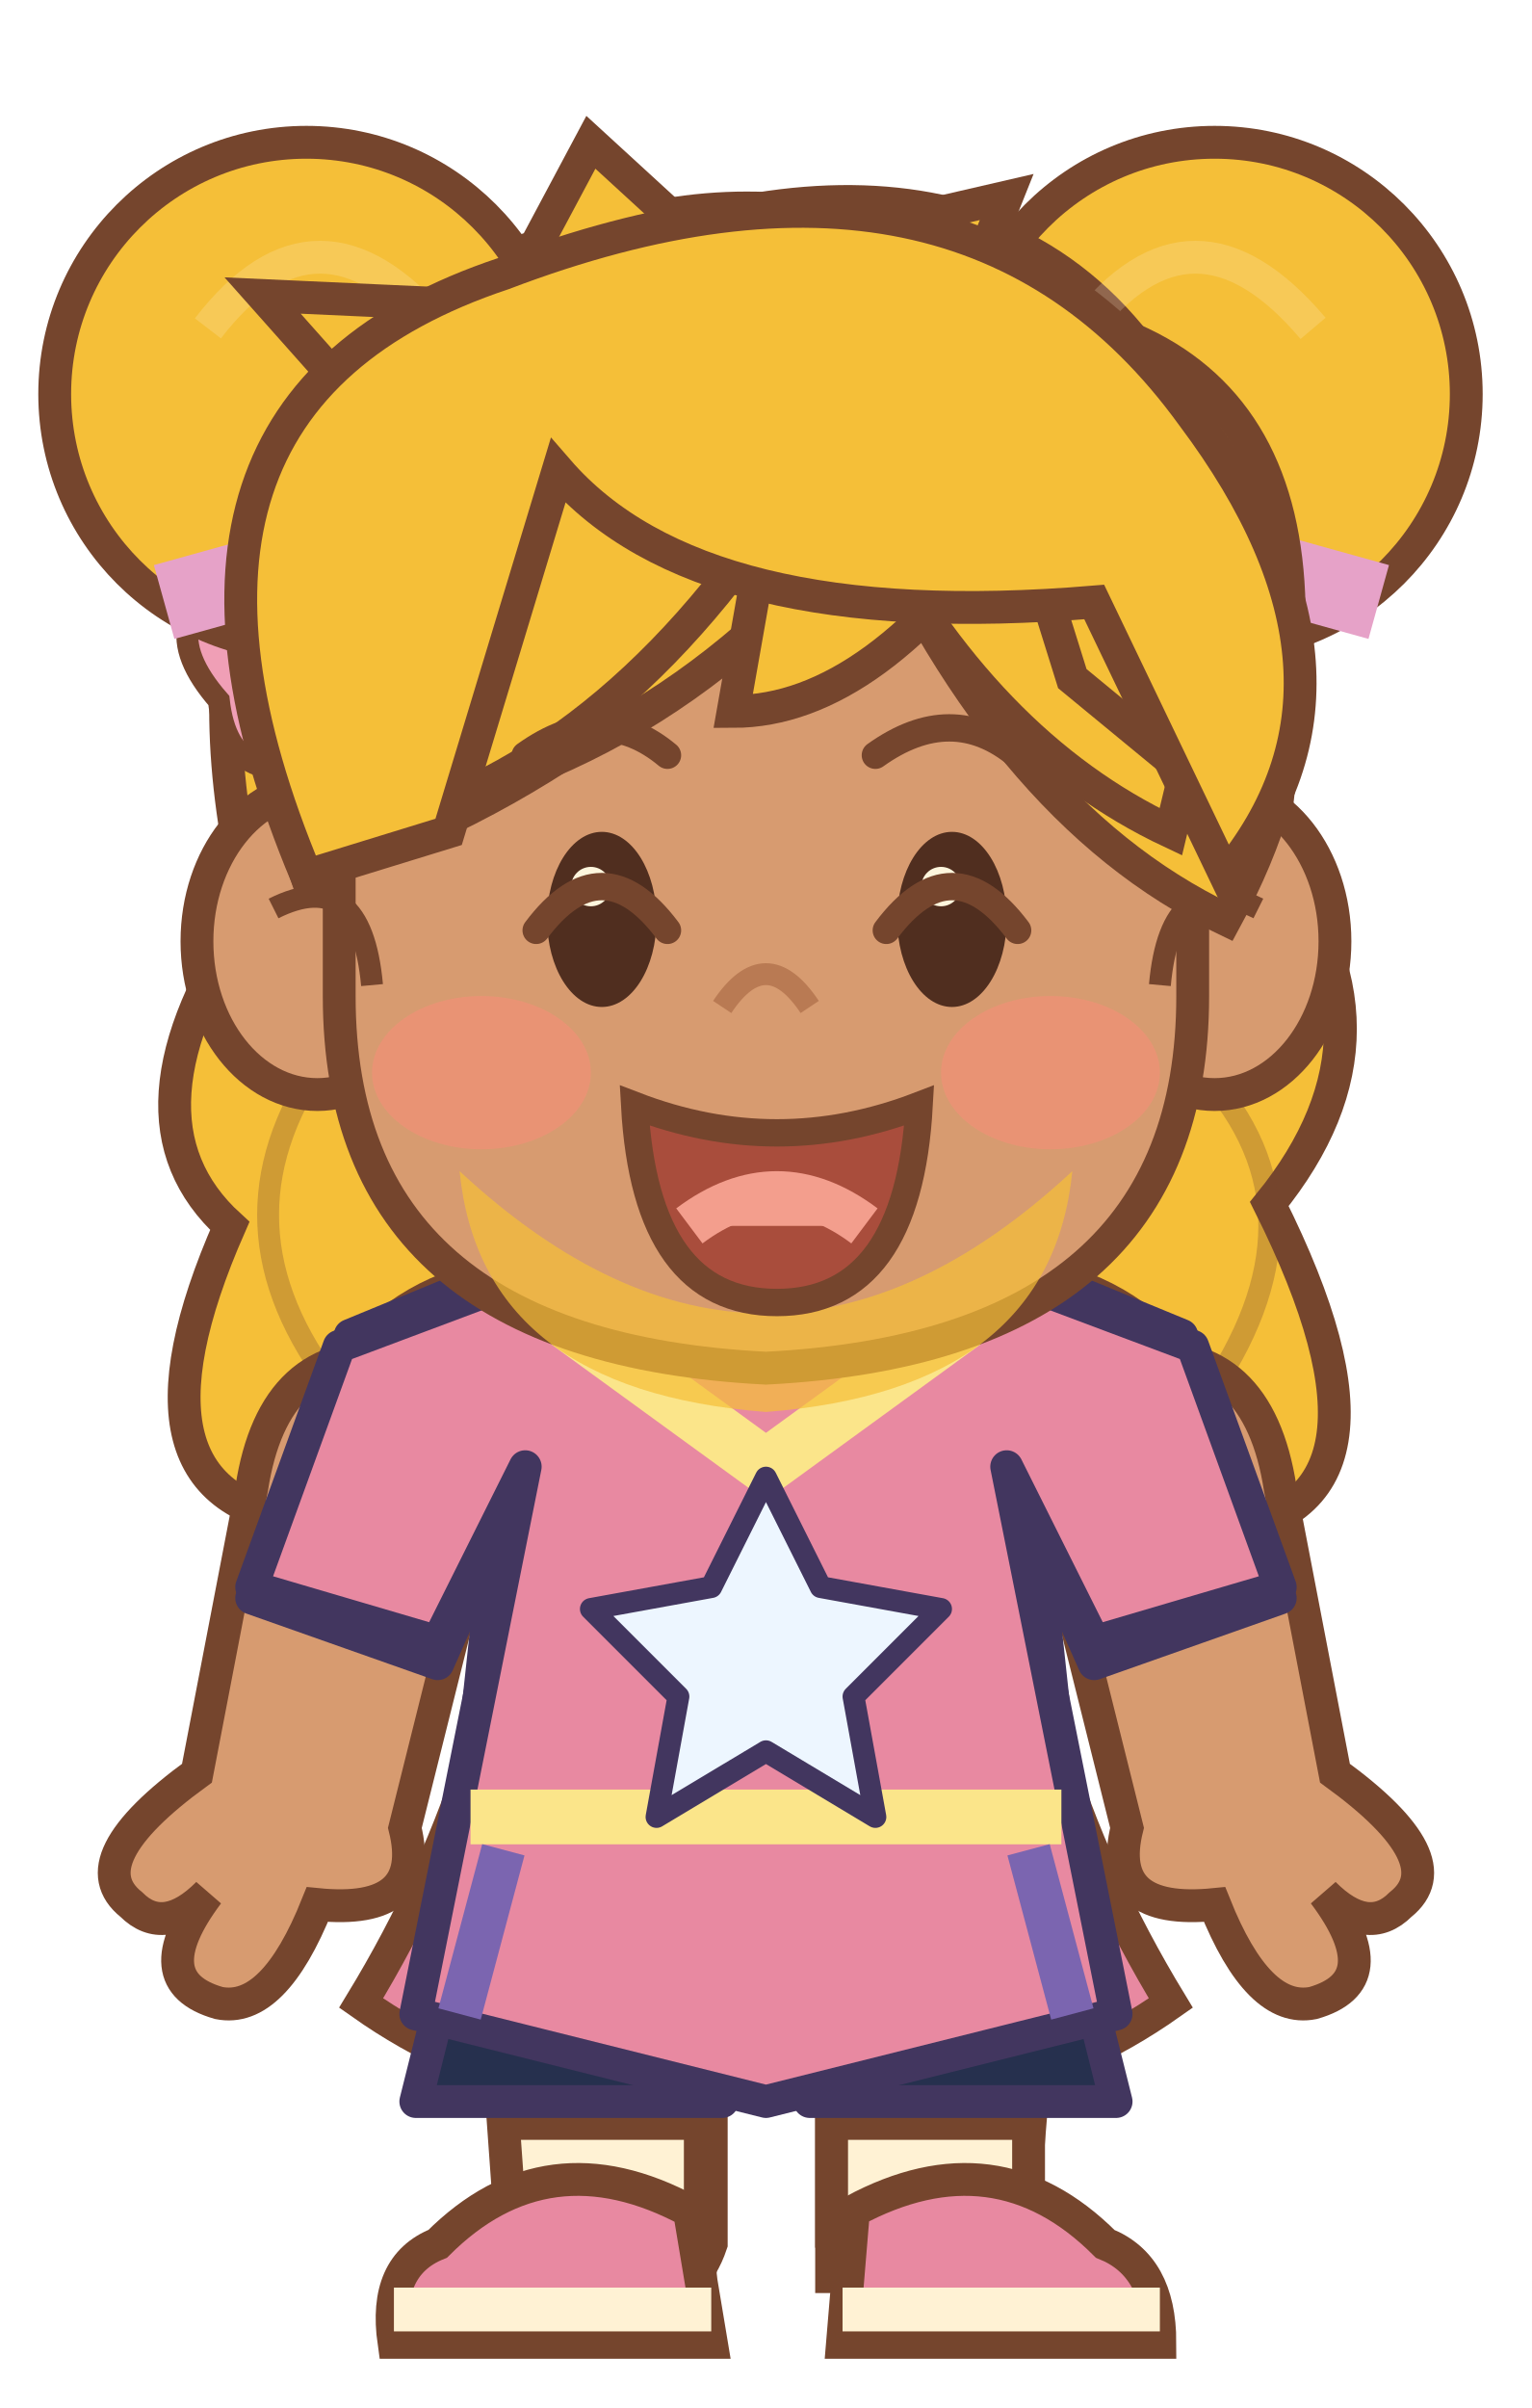
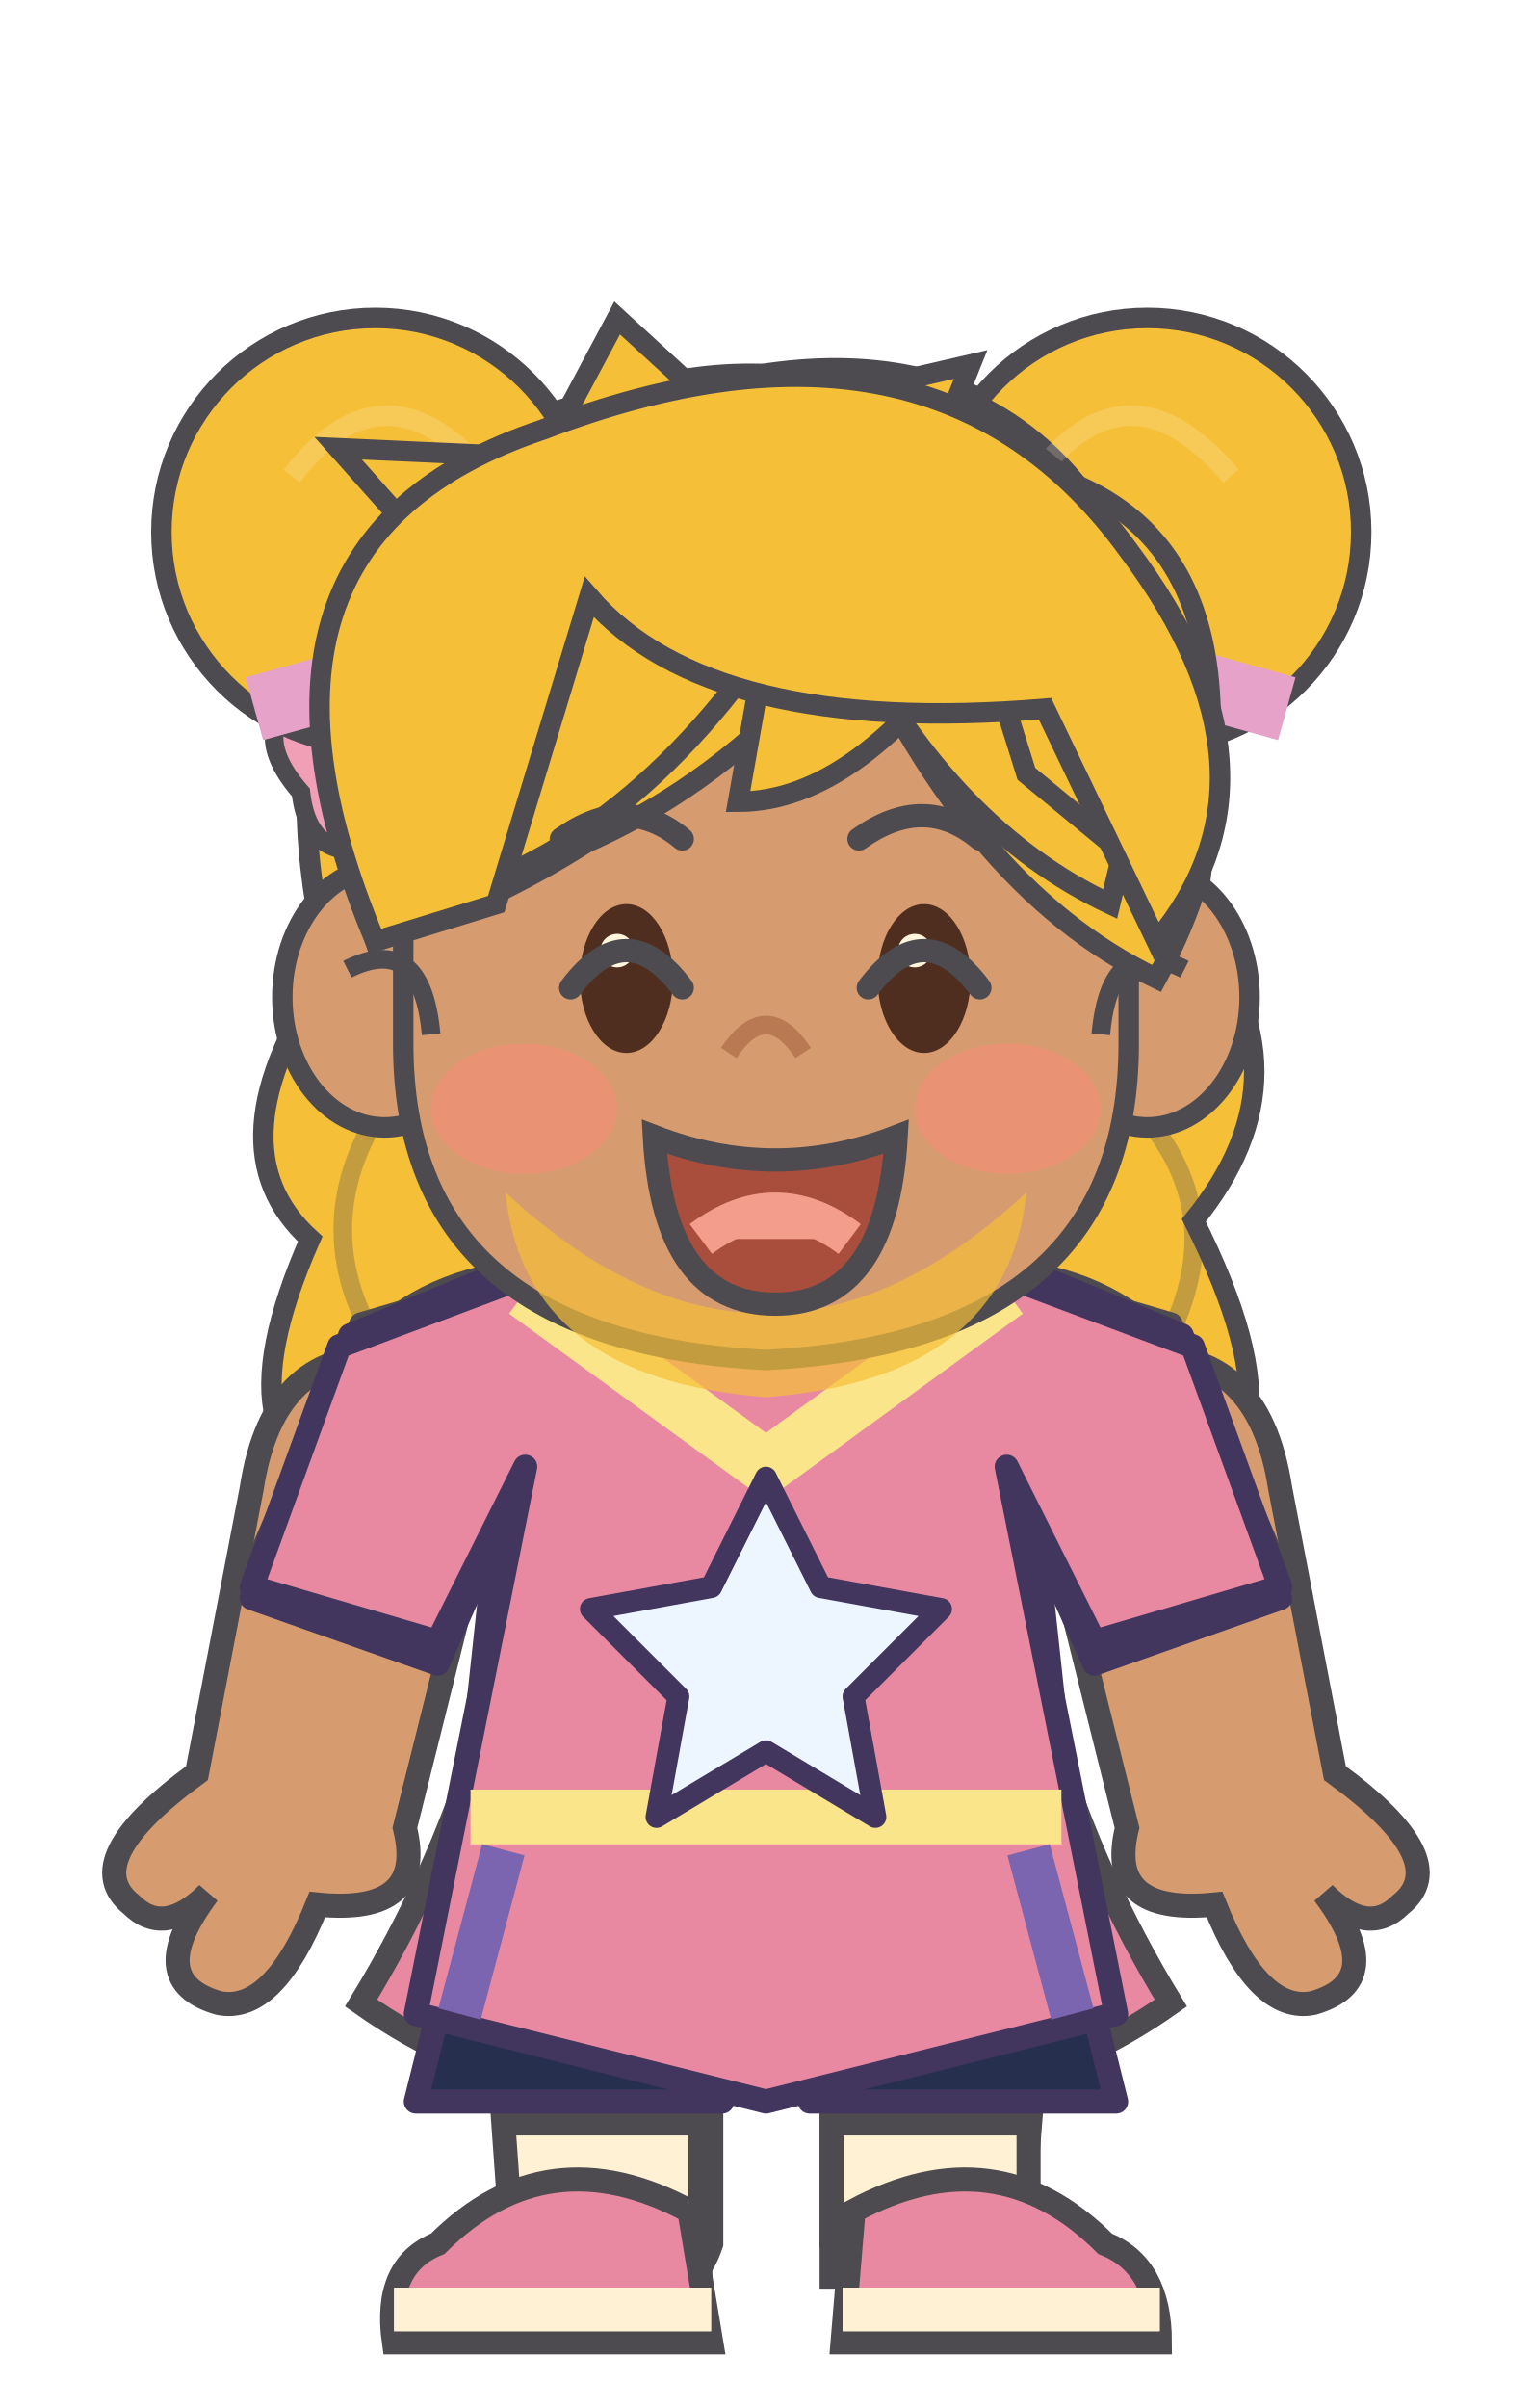
<svg xmlns="http://www.w3.org/2000/svg" width="140" height="220" viewBox="0 0 140 220">
  <defs>
    <linearGradient id="hair-shine" x2="1" y2="1">
      <stop stop-color="#fff0a0" stop-opacity=".6" />
      <stop offset="1" stop-color="#fff0a0" stop-opacity="0" />
    </linearGradient>
    <symbol id="pattern-sol" viewBox="0 0 40 40">
      <g stroke="#fff4d1" stroke-width="2.5">
        <path d="M20 2v5m0 26v5M2 20h5m26 0h5M7 7l4 4m18 18 4 4M7 33l4-4m18-18 4-4" />
        <circle cx="20" cy="20" r="9" fill="#fff4d1" />
      </g>
    </symbol>
    <symbol id="pattern-jardim" viewBox="0 0 40 40">
      <g fill="#fff4d1">
        <ellipse cx="20" cy="20" rx="8" ry="17" />
        <ellipse cx="20" cy="20" rx="17" ry="8" />
      </g>
      <circle cx="20" cy="20" r="6" fill="#f5bf38" />
    </symbol>
    <symbol id="pattern-estrela" viewBox="0 0 40 40">
      <path d="m20 2 5 12 13 2-10 9 3 13-11-7-11 7 3-13-10-9 13-2Z" fill="#fff4d1" />
    </symbol>
    <symbol id="pattern-mar" viewBox="0 0 40 40">
      <path d="M1 10q8-9 17 0t20 0M1 20q8-9 17 0t20 0M1 30q8-9 17 0t20 0" stroke="#fff4d1" stroke-width="4" fill="none" />
    </symbol>
    <symbol id="pattern-festa" viewBox="0 0 40 40">
      <path d="M20 34Q-3 17 7 8q8-7 13 3q6-10 14-3q10 9-14 26Z" fill="#fff4d1" />
    </symbol>
    <symbol id="pattern-pijama" viewBox="0 0 40 40">
      <path d="M27 3a17 17 0 1 0 10 27A18 18 0 0 1 27 3" fill="#fff4d1" />
      <circle cx="34" cy="10" r="2" fill="#fff4d1" />
    </symbol>
  </defs>
-   <g id="hair-back-short" fill="#F5BF38" stroke="#75452d" stroke-width="3">
+   <g id="hair-back-short" transform="translate(10.5 18) scale(.85)" fill="#F5BF38" stroke="#4d4b50" stroke-width="2.2">
    <path d="M25 83V55q0-35 45-35t45 35v28l-14-24H39Z" />
  </g>
-   <g id="hair-back" stroke="#75452d" stroke-width="3" fill="#F5BF38">
+   <g id="hair-back" transform="translate(10.5 18) scale(.85)" stroke="#4d4b50" stroke-width="2.2" fill="#F5BF38">
    <path d="M28 139Q10 137 21 112Q10 102 23 83Q14 46 39 29Q68 9 98 29Q122 45 116 78Q129 94 116 110Q130 138 111 140Q94 153 70 143Q47 154 28 139Z" />
    <path d="M30 126q-11-15 0-30m80 32q12-17 0-30" fill="none" opacity=".3" stroke-width="2" />
  </g>
-   <g id="legs" stroke="#75452d" stroke-width="3" fill="#D79B70">
+   <g id="legs" stroke="#4d4b50" stroke-width="2.2" fill="#D79B70">
    <path d="M45 171h20v34q-3 9-17 3Zm31 0h20l-3 37q-13 6-17-3Z" />
    <path d="M46 194h18v14H47Zm30 0h18v14H76Z" fill="#fff2d4" />
    <path d="M40 205q10-10 23-3l2 12H36q-1-7 4-9Zm38-3q13-7 23 3q5 2 5 9H77Z" fill="#E889A1" />
    <path d="M36 211h29m12 0h29" stroke="#fff2d4" stroke-width="4" />
  </g>
-   <g id="hands" fill="#D79B70" stroke="#75452d" stroke-width="3">
+   <g id="hands" fill="#D79B70" stroke="#4d4b50" stroke-width="2.2">
    <path d="M36 124q-11-1-13 12l-5 26q-11 8-6 12q3 3 7-1q-6 8 1 10q5 1 9-9q10 1 8-7l7-28Z" />
    <path d="M104 124q11-1 13 12l5 26q11 8 6 12q-3 3-7-1q6 8-1 10q-5 1-9-9q-10 1-8-7l-7-28Z" />
  </g>
-   <g id="body" fill="#E889A1" stroke="#75452d" stroke-width="3">
+   <g id="body" fill="#E889A1" stroke="#4d4b50" stroke-width="2.2">
    <path d="M51 116q19-9 38 0q20 0 25 22l-13 7-9-11q1 26 15 49q-17 12-37 7q-20 5-37-7q14-23 15-49l-9 11-13-7q5-22 25-22Z" />
    <path d="M51 117q19 23 38 0" fill="#D79B70" />
-     <path d="M46 158q24 7 48 0M49 168l-7 15m49-15 7 15" stroke="#75452d" stroke-opacity=".3" stroke-width="2" />
+     <path d="M46 158q24 7 48 0M49 168l-7 15m49-15 7 15" stroke="#4d4b50" stroke-opacity=".3" stroke-width="2" />
    <use href="#pattern-sol" x="56" y="133" width="28" height="28" stroke="none" />
  </g>
-   <g id="body-neon" stroke="#42365f" stroke-width="3" stroke-linejoin="round">
+   <g id="body-casual" stroke="#4d4b50" stroke-width="2.2" stroke-linejoin="round">
+     <path d="m50 116-17 5-10 23 17 7 9-17-4 33h50l-4-33 9 17 17-7-10-23-17-5q-20 13-40 0Z" fill="#E889A1" />
+     <path d="M46 168h48l6 22H76l-6-14-6 14H40Z" fill="#4e6377" />
+     <path d="M47 164h47" stroke="#f2ede1" stroke-width="4" />
+     <use href="#pattern-sol" x="59" y="130" width="22" height="22" stroke="none" />
+   </g>
+   <g id="body-neon" stroke="#42365f" stroke-width="2.2" stroke-linejoin="round">
    <path d="M48 116h44l7 65H41Z" fill="#26304e" />
    <path d="m49 115-17 7-9 24 17 6 8-18-3 28 22-6v-36Zm42 0 17 7 9 24-17 6-8-18 3 28-22-6v-36Z" fill="#E889A1" />
    <path d="m50 117 13 9-10 14m37-23-13 9 10 14M43 169h54" fill="none" stroke="#79f4df" stroke-width="4" />
    <path d="m73 129-11 15h9l-4 13 14-18h-9Z" fill="#fbe58a" stroke="none" />
    <path d="M42 176h24v16H38Zm32 0h24l4 16H74Z" fill="#26304e" />
  </g>
-   <g id="body-aurora" stroke="#42365f" stroke-width="3" stroke-linejoin="round">
+   <g id="body-aurora" stroke="#42365f" stroke-width="2.2" stroke-linejoin="round">
    <path d="M47 117 31 123l-8 22 17 5 8-16-10 50 32 8 32-8-10-50 8 16 17-5-8-22-16-6Z" fill="#E889A1" />
    <path d="m48 118 22 16 22-16M43 166h54" fill="none" stroke="#fbe58a" stroke-width="5" />
    <path d="m70 135 5 10 11 2-8 8 2 11-10-6-10 6 2-11-8-8 11-2Z" fill="#edf6ff" stroke-width="2" />
    <path d="m46 169-4 15m52-15 4 15" stroke="#7b65b0" stroke-width="4" />
  </g>
-   <g id="face" fill="#D79B70" stroke="#75452d" stroke-width="3">
+   <g id="face" transform="translate(10.5 18) scale(.85)" fill="#D79B70" stroke="#4d4b50" stroke-width="2.2">
    <ellipse cx="29" cy="86" rx="11" ry="14" />
    <ellipse cx="111" cy="86" rx="11" ry="14" />
    <path d="M31 65q3-39 39-39q36 0 39 39v26q0 32-39 34q-39-2-39-34Z" />
    <path d="M25 83q8-4 9 7m81-7q-8-4-9 7" fill="none" stroke-width="2" />
    <ellipse cx="44" cy="98" rx="10" ry="7" fill="#F38F77" stroke="none" opacity=".65" />
    <ellipse cx="96" cy="98" rx="10" ry="7" fill="#F38F77" stroke="none" opacity=".65" />
    <path d="M66 92q4-6 8 0" fill="none" stroke="#b97a53" stroke-width="2" />
  </g>
-   <g id="hair-bia" fill="#F5BF38" stroke="#75452d" stroke-width="3">
+   <g id="hair-bia" transform="translate(10.5 18) scale(.85)" fill="#F5BF38" stroke="#4d4b50" stroke-width="2.2">
    <path d="M28 80Q12 33 55 23Q95 8 113 42q11 20-1 42q-21-10-34-41Q59 70 28 80Z" />
    <path d="M31 67Q56 60 72 33" fill="none" stroke="#d99b27" stroke-width="2.5" />
    <path d="M31 54Q43 27 70 28" fill="none" stroke="#ffdf77" stroke-width="5" />
    <g transform="translate(31 63)">
      <path d="M0-11q7-10 12 0q11-1 9 9q-2 6-9 5q-5 11-12 3q-10 4-11-5q-7-8 3-12Z" fill="#f09fb6" stroke-width="2" />
      <circle r="5" fill="#ffda75" stroke="none" />
    </g>
  </g>
-   <g id="hair-luna" fill="#F5BF38" stroke="#75452d" stroke-width="3">
+   <g id="hair-luna" transform="translate(10.5 18) scale(.85)" fill="#F5BF38" stroke="#4d4b50" stroke-width="2.2">
    <circle cx="28" cy="36" r="23" />
    <circle cx="111" cy="36" r="23" />
    <path d="M29 75q-16-43 22-51q50-18 62 27l-6 25q-17-8-28-29q-20 25-50 28Z" />
    <path d="M19 30q10-13 21 0m59 0q10-13 21 0" fill="none" stroke="#fff1d4" stroke-opacity=".2" />
    <path d="M15 55l18-5m75 0 18 5" stroke="#e6a2c8" stroke-width="7" />
  </g>
-   <g id="hair-leo" fill="#F5BF38" stroke="#75452d" stroke-width="3">
+   <g id="hair-leo" transform="translate(10.5 18) scale(.85)" fill="#F5BF38" stroke="#4d4b50" stroke-width="2.2">
    <path d="M27 77Q16 46 32 36l-8-9 22 1 8-15 12 11 26-6-4 10q39 1 27 48L98 62l-5-16q-13 19-26 19l3-17q-18 26-43 29Z" />
    <path d="m42 42 12-8m30 2 13 4" stroke="#fff1d4" stroke-opacity=".25" stroke-width="4" />
  </g>
-   <g id="hair-rui" fill="#F5BF38" stroke="#75452d" stroke-width="3">
+   <g id="hair-rui" transform="translate(10.5 18) scale(.85)" fill="#F5BF38" stroke="#4d4b50" stroke-width="2.2">
    <path d="M28 80Q10 37 46 25q42-16 63 13q18 24 3 42l-12-25q-36 3-49-12l-10 33Z" />
    <path d="M42 107q28 26 56 0q-2 20-28 22q-26-2-28-22Z" fill="#F5BF38" stroke="none" opacity=".7" />
  </g>
-   <g id="eyes" fill="#502e1f">
+   <g id="eyes" transform="translate(10.5 18) scale(.85)" fill="#502e1f">
    <ellipse cx="55" cy="84" rx="5" ry="8" />
    <ellipse cx="87" cy="84" rx="5" ry="8" />
    <g fill="#fff6dd">
      <circle cx="54" cy="81" r="1.8" />
      <circle cx="86" cy="81" r="1.8" />
    </g>
-     <path d="M48 69q7-5 13 0m19 0q7-5 13 0" stroke="#75452d" stroke-width="2.5" fill="none" stroke-linecap="round" />
+     <path d="M48 69q7-5 13 0m19 0q7-5 13 0" stroke="#4d4b50" stroke-width="2.5" fill="none" stroke-linecap="round" />
  </g>
-   <g id="lids" stroke="#75452d" stroke-width="2.5" fill="none" stroke-linecap="round">
+   <g id="lids" transform="translate(10.5 18) scale(.85)" stroke="#4d4b50" stroke-width="2.5" fill="none" stroke-linecap="round">
    <path d="M49 85q6-8 12 0m20 0q6-8 12 0" />
  </g>
-   <g id="mouth" stroke="#75452d" stroke-width="2.5" fill="none" stroke-linecap="round">
+   <g id="mouth" transform="translate(10.5 18) scale(.85)" stroke="#4d4b50" stroke-width="2.5" fill="none" stroke-linecap="round">
    <path d="M61 103q10 12 20 0" />
  </g>
-   <g id="mouth-happy" stroke="#75452d" stroke-width="2.5">
+   <g id="mouth-happy" transform="translate(10.5 18) scale(.85)" stroke="#4d4b50" stroke-width="2.5">
    <path d="M58 101q13 5 26 0q-1 18-13 18q-12 0-13-18Z" fill="#a94d3c" />
    <path d="M63 112q8-6 16 0" fill="#f39e8d" stroke="#f39e8d" stroke-width="4" />
  </g>
</svg>
